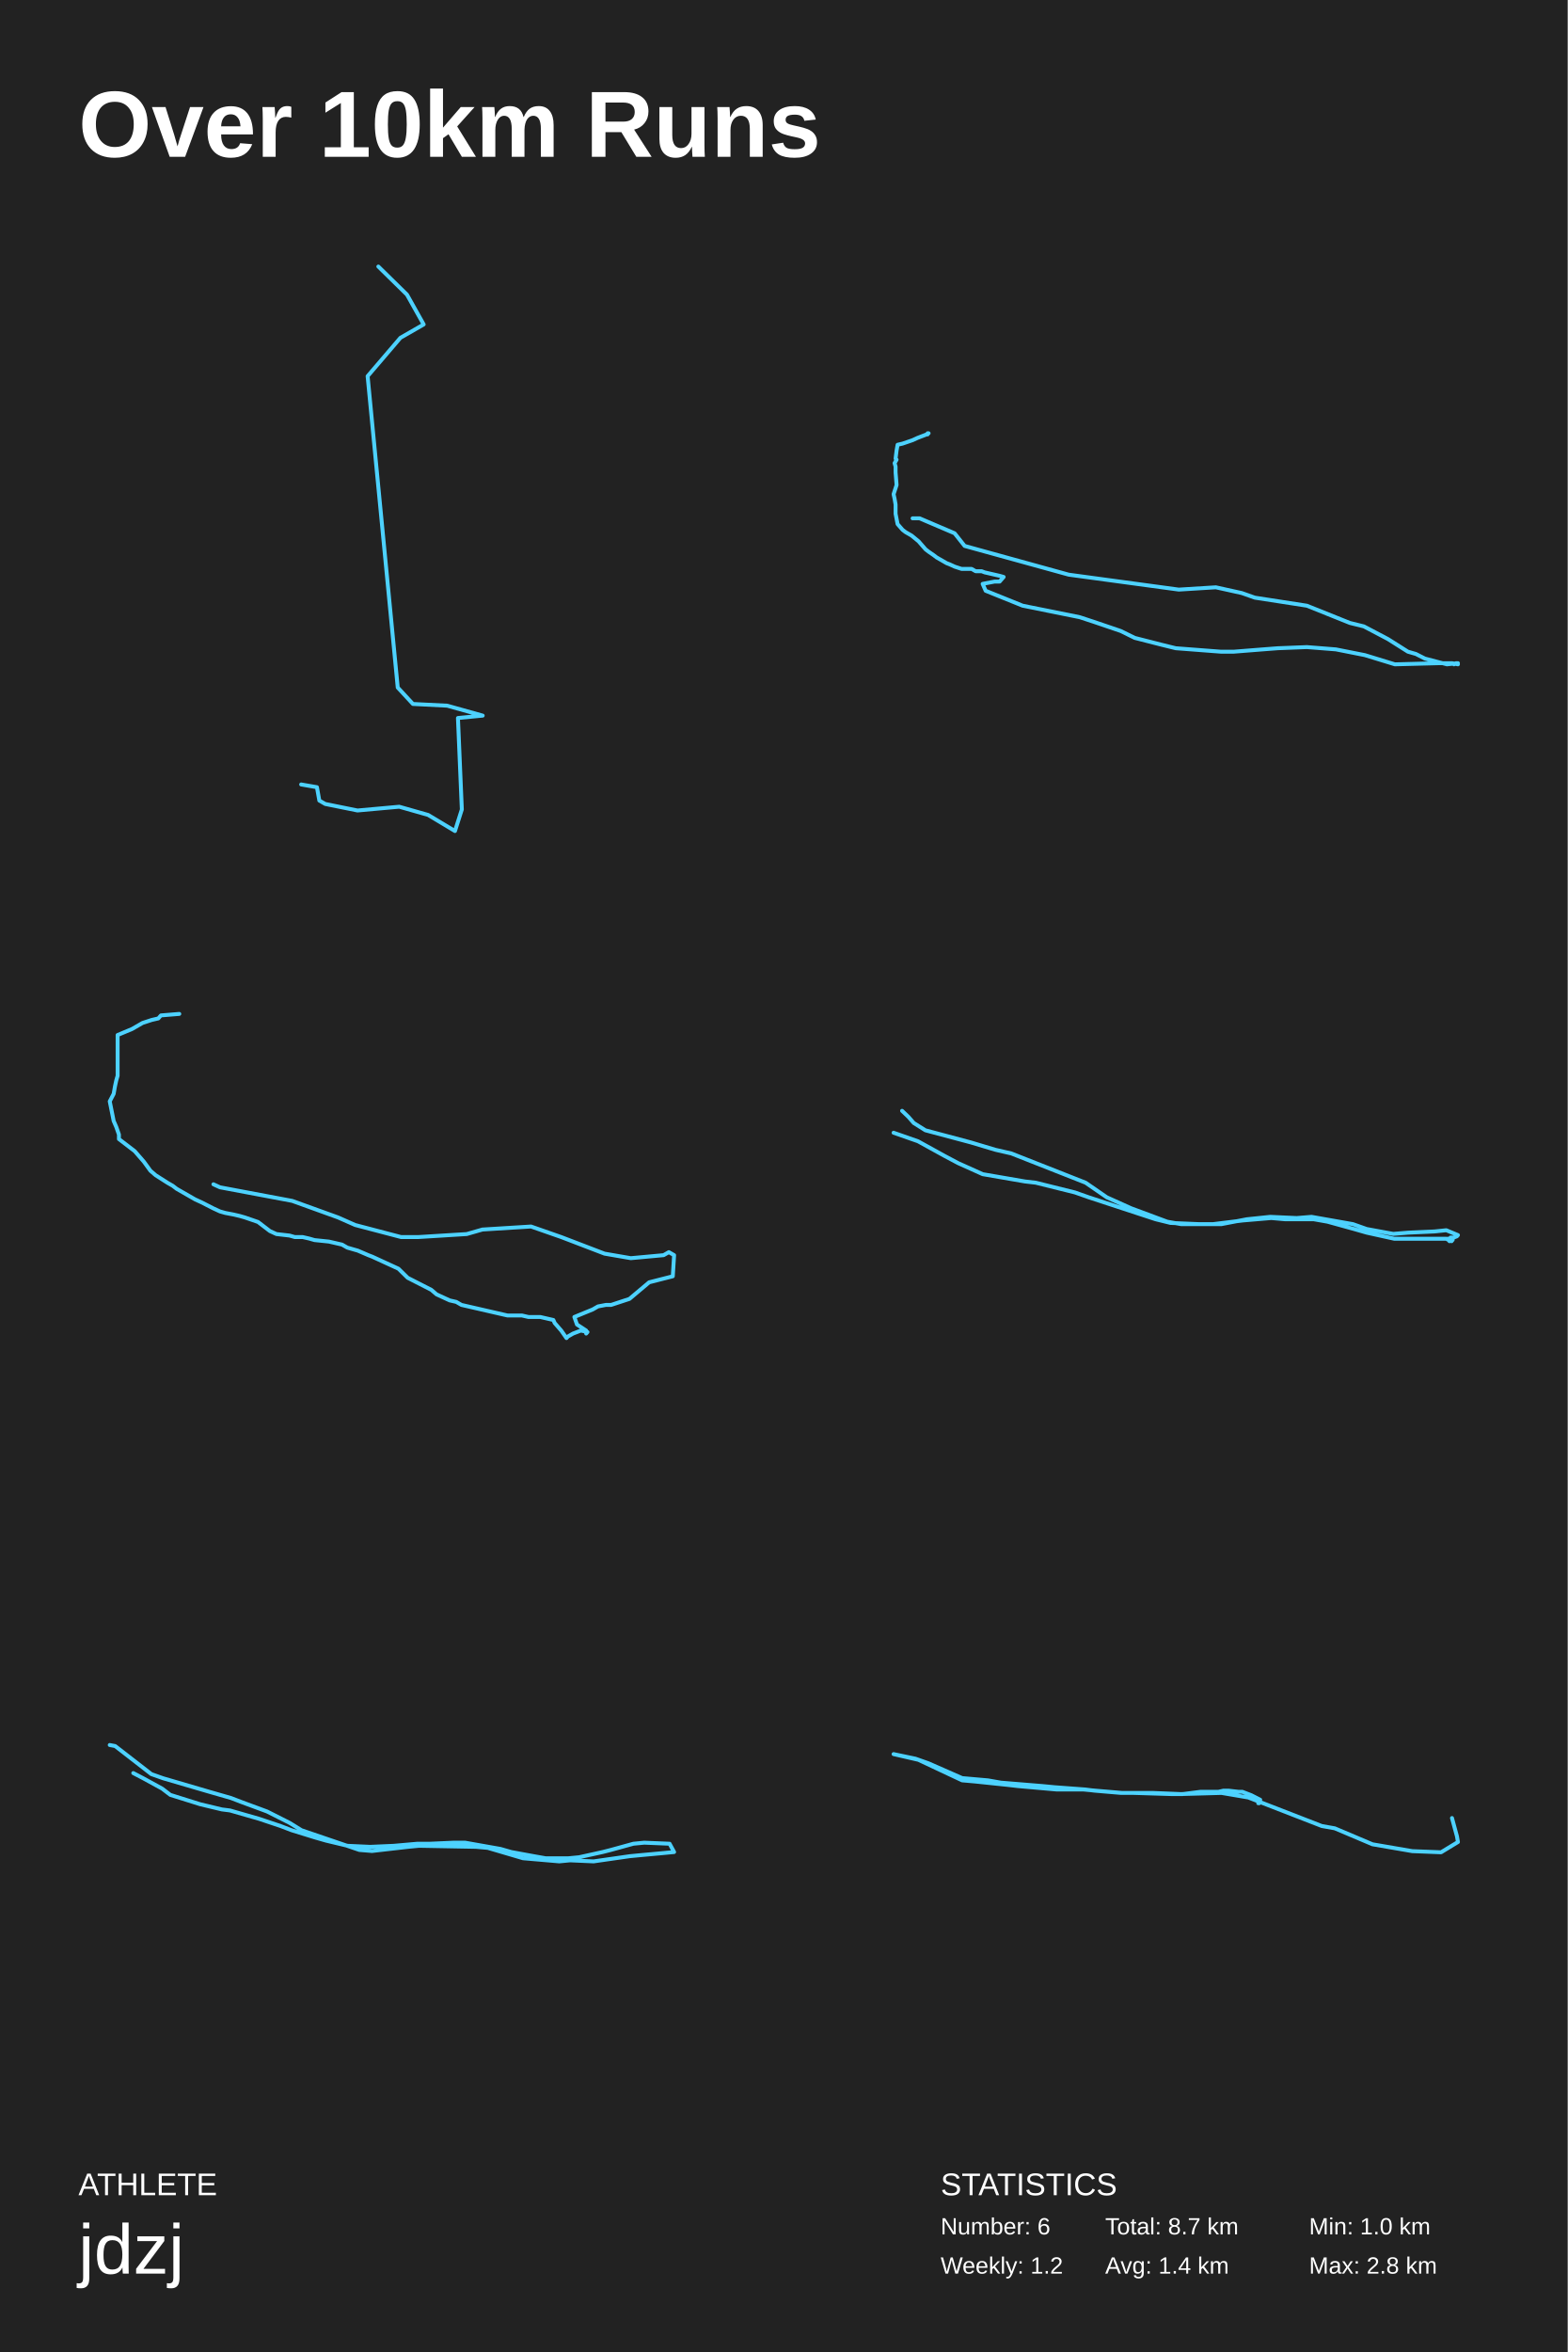
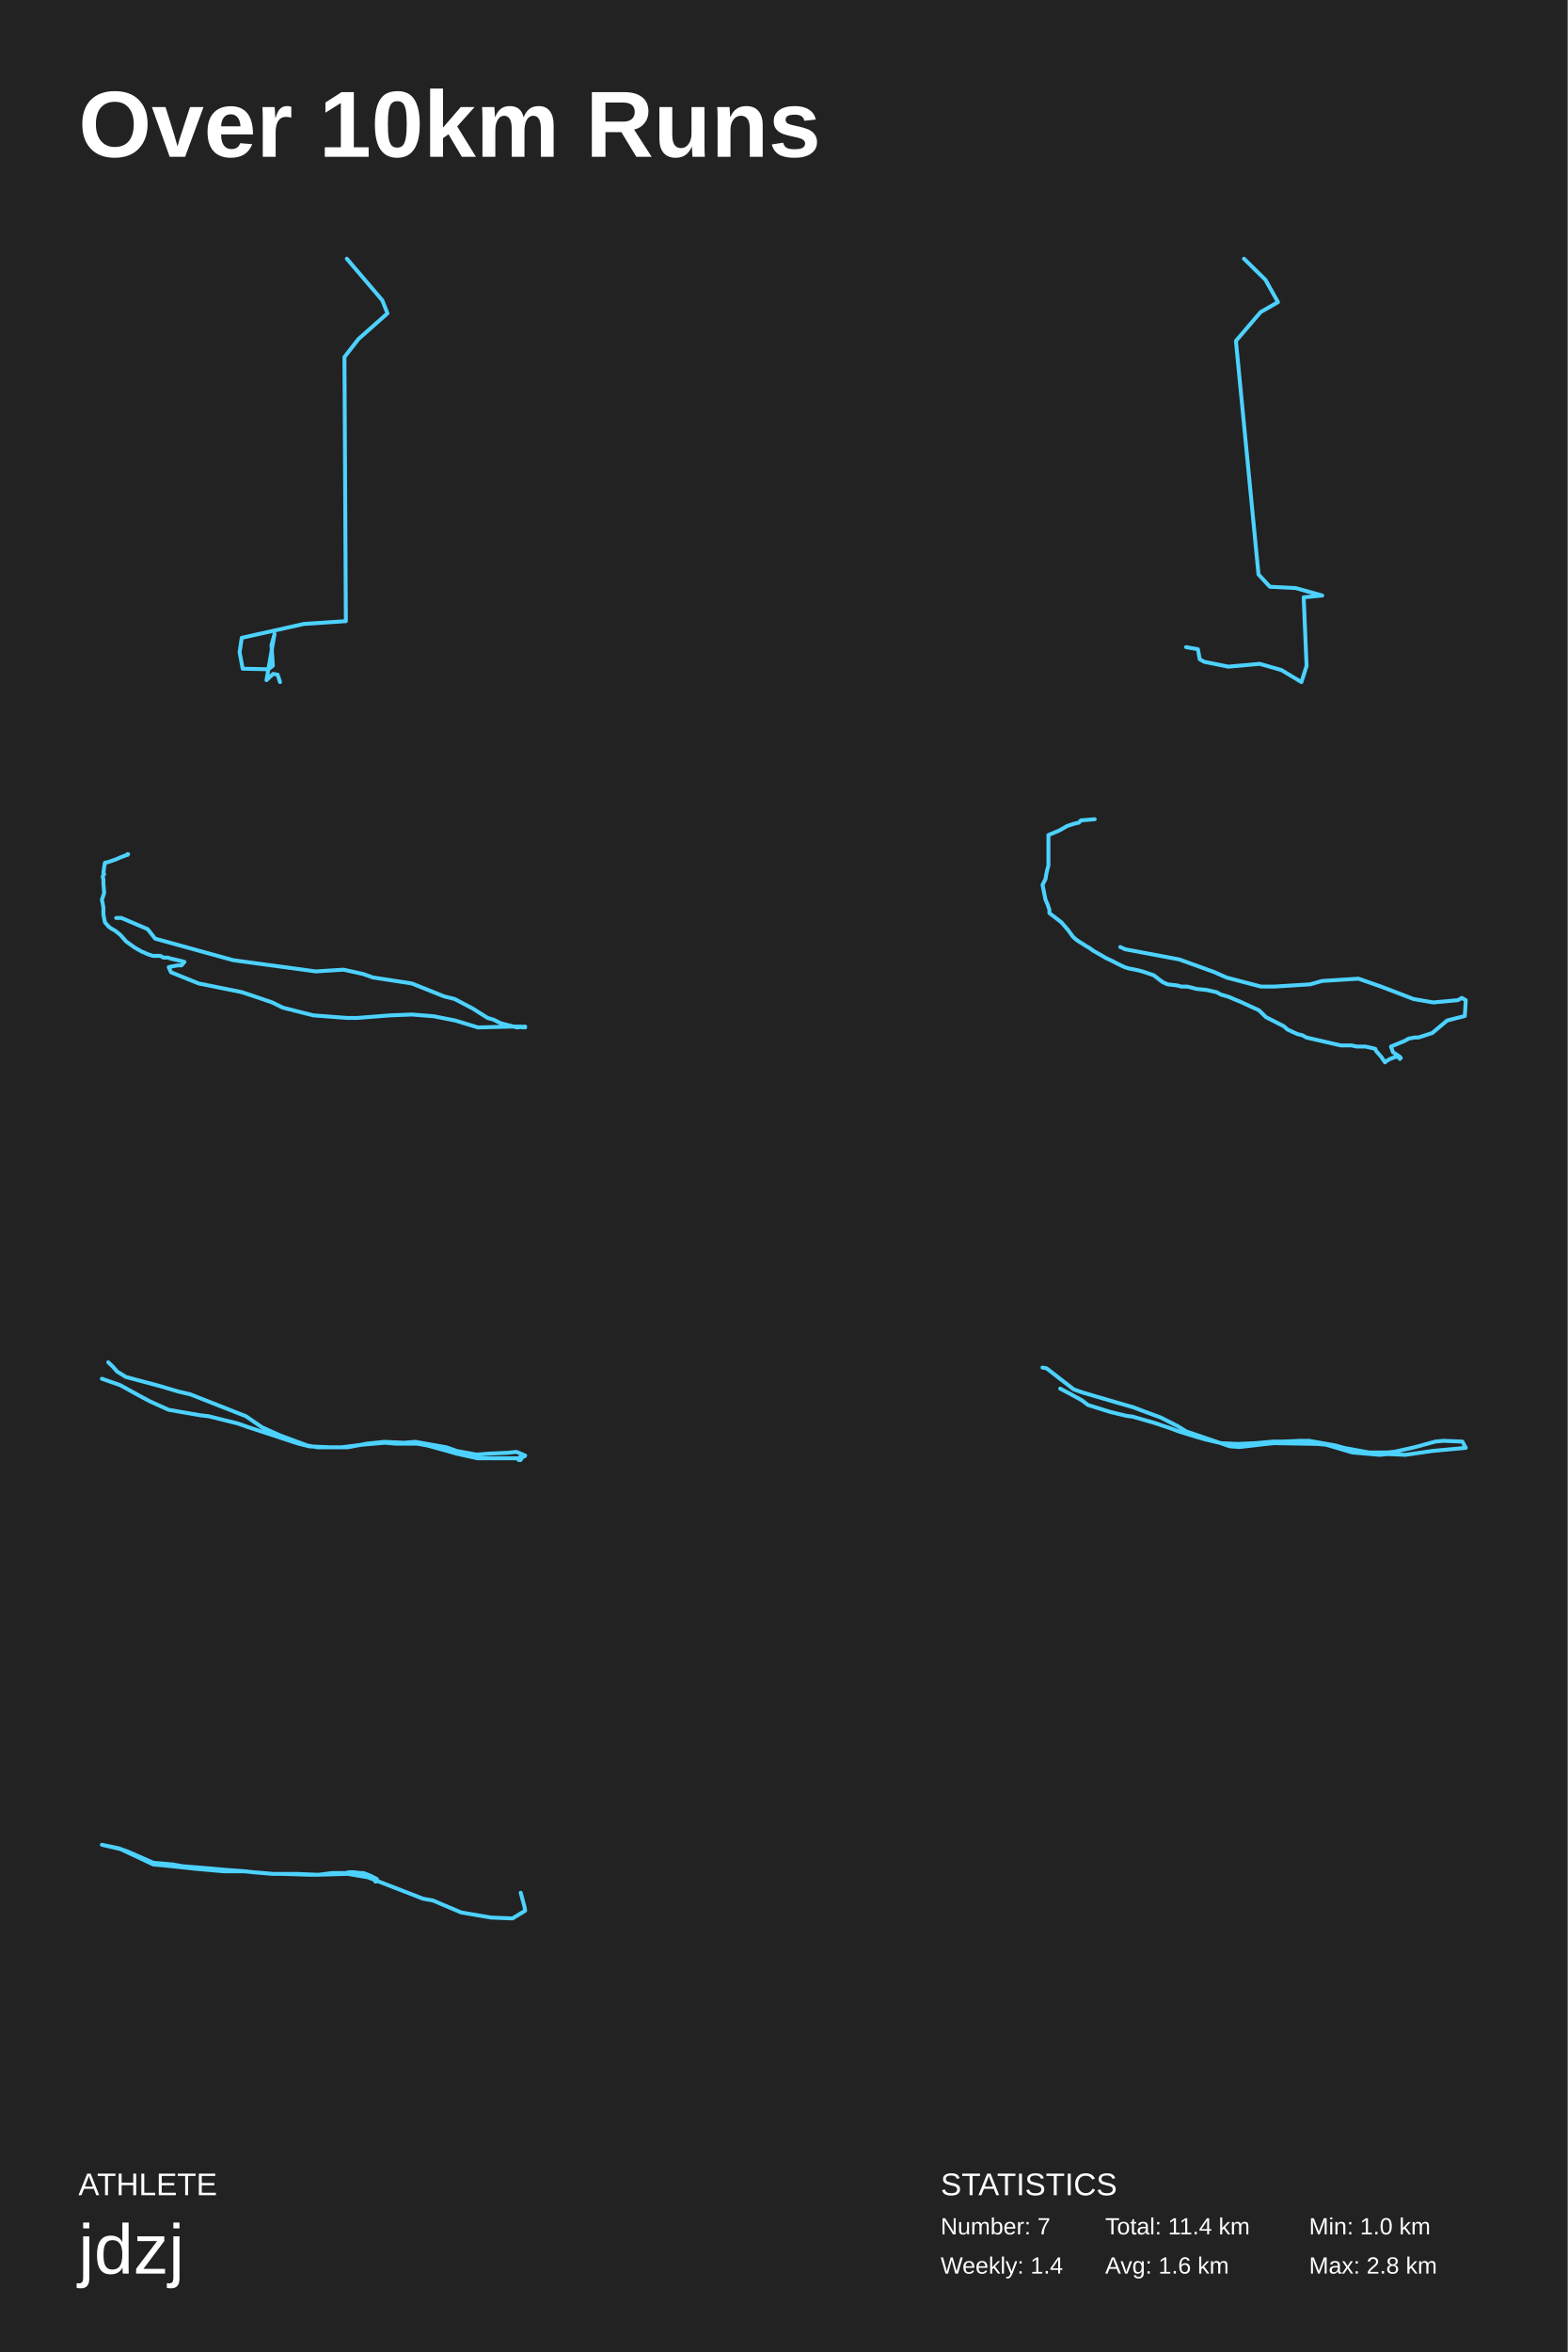
<svg xmlns="http://www.w3.org/2000/svg" baseProfile="full" height="300mm" version="1.1" viewBox="0,0,200,300" width="200mm">
  <defs />
  <rect fill="#222222" height="300" width="200" x="0" y="0" />
  <text fill="#FFFFFF" style="font-size:12px; font-family:Arial; font-weight:bold;" x="10" y="20">Over 10km Runs</text>
  <text fill="#FFFFFF" style="font-size:4px; font-family:Arial" x="10" y="280">ATHLETE</text>
  <text fill="#FFFFFF" style="font-size:9px; font-family:Arial" x="10" y="290">jdzj</text>
  <text fill="#FFFFFF" style="font-size:4px; font-family:Arial" x="120" y="280">STATISTICS</text>
-   <text fill="#FFFFFF" style="font-size:3px; font-family:Arial" x="120" y="285">Number: 6</text>
-   <text fill="#FFFFFF" style="font-size:3px; font-family:Arial" x="120" y="290">Weekly: 1.2</text>
-   <text fill="#FFFFFF" style="font-size:3px; font-family:Arial" x="141" y="285">Total: 8.7 km</text>
-   <text fill="#FFFFFF" style="font-size:3px; font-family:Arial" x="141" y="290">Avg: 1.4 km</text>
+   <text fill="#FFFFFF" style="font-size:3px; font-family:Arial" x="120" y="285">Number: 7</text>
+   <text fill="#FFFFFF" style="font-size:3px; font-family:Arial" x="120" y="290">Weekly: 1.4</text>
+   <text fill="#FFFFFF" style="font-size:3px; font-family:Arial" x="141" y="285">Total: 11.4 km</text>
+   <text fill="#FFFFFF" style="font-size:3px; font-family:Arial" x="141" y="290">Avg: 1.6 km</text>
  <text fill="#FFFFFF" style="font-size:3px; font-family:Arial" x="167" y="285">Min: 1.0 km</text>
  <text fill="#FFFFFF" style="font-size:3px; font-family:Arial" x="167" y="290">Max: 2.8 km</text>
-   <polyline fill="none" points="38.419,100.059 40.435,100.408 40.739,102.112 41.5,102.549 45.607,103.379 50.932,102.898 54.621,103.947 58.044,106.0 58.919,103.248 58.424,91.583 61.581,91.278 57.055,90.011 52.681,89.792 50.742,87.695 46.9,47.981 51.084,43.088 54.051,41.384 51.921,37.583 48.269,34.0" stroke="#4dd2ff" stroke-linecap="round" stroke-linejoin="round" stroke-width="0.5" />
-   <polyline fill="none" points="116.426,66.114 117.319,66.114 121.787,68.021 123.064,69.634 136.34,73.299 150.383,75.205 155.106,74.912 158.426,75.645 160.085,76.232 166.723,77.258 172.213,79.458 174.0,79.898 177.064,81.51 179.617,83.123 180.638,83.417 181.787,84.003 184.596,84.736 186.0,84.59 185.872,84.59 185.872,84.59 185.489,84.736 185.745,84.59 185.872,84.59 186.0,84.736 185.234,84.59 183.574,84.59 177.957,84.736 174.128,83.563 170.426,82.83 166.723,82.537 163.021,82.683 161.106,82.83 157.404,83.123 155.745,83.123 150.0,82.683 148.213,82.244 144.766,81.364 142.979,80.484 139.532,79.311 137.745,78.724 130.468,77.258 125.745,75.352 125.362,74.472 126.894,74.179 127.532,74.179 128.043,73.592 127.532,73.446 126.255,73.153 125.617,73.006 125.234,72.859 124.468,72.859 123.957,72.566 123.319,72.566 122.681,72.566 121.787,72.273 121.149,71.98 120.766,71.833 119.489,71.1 119.106,70.807 118.468,70.367 118.085,70.073 117.702,69.634 117.191,69.047 116.298,68.314 115.532,67.874 115.149,67.581 114.511,66.848 114.255,65.528 114.255,64.355 114.128,63.622 114.0,63.035 114.383,61.862 114.255,60.249 114.255,59.516 114.128,59.076 114.383,58.636 114.255,58.49 114.383,57.463 114.511,56.73 115.149,56.583 116.426,56.144 117.064,55.85 117.447,55.704 118.213,55.41 118.34,55.41 118.34,55.264 118.468,55.264" stroke="#4dd2ff" stroke-linecap="round" stroke-linejoin="round" stroke-width="0.5" />
-   <polyline fill="none" points="27.228,151.058 28.065,151.443 37.274,153.173 43.135,155.289 45.312,156.251 51.172,157.789 53.349,157.789 59.544,157.405 61.553,156.828 67.749,156.443 71.6,157.789 73.609,158.558 77.126,159.905 80.474,160.482 84.66,160.097 85.33,159.712 86.0,160.097 85.833,162.79 82.819,163.559 80.307,165.674 79.135,166.059 77.963,166.444 77.293,166.444 76.288,166.636 75.619,167.021 73.274,167.982 73.609,168.944 74.781,169.713 74.781,169.905 74.781,170.098 74.949,169.905 74.112,169.713 73.107,170.098 72.772,170.29 72.437,170.482 72.27,170.675 72.27,170.675 71.6,169.713 71.265,169.328 70.763,168.751 70.595,168.367 68.921,167.982 68.251,167.982 67.414,167.982 66.577,167.79 65.572,167.79 64.735,167.79 63.06,167.405 62.223,167.213 61.386,167.021 60.549,166.828 58.874,166.444 58.205,166.059 57.367,165.867 56.53,165.482 55.693,165.097 55.023,164.52 53.516,163.751 52.009,162.982 50.837,161.828 50,161.443 49.163,161.059 48.326,160.674 47.488,160.289 46.986,160.097 45.647,159.52 44.977,159.328 44.307,159.135 43.637,158.751 42.8,158.558 41.963,158.366 40.121,158.174 39.451,157.981 38.614,157.789 37.609,157.789 36.94,157.597 35.265,157.405 34.428,157.02 32.921,155.866 31.247,155.289 30.577,155.097 29.74,154.904 28.735,154.712 28.065,154.52 27.228,154.135 25.721,153.366 24.884,152.981 24.214,152.596 22.54,151.635 22.037,151.25 21.367,150.866 19.86,149.904 19.191,149.327 18.353,148.173 17.181,146.827 15.172,145.288 15.172,144.711 14.837,143.75 14.502,142.98 14.0,140.48 14.502,139.518 14.67,138.557 14.837,137.788 15.005,137.211 15.005,136.249 15.005,133.749 15.005,132.018 16.847,131.249 18.186,130.479 19.358,130.095 20.195,129.902 20.53,129.518 22.874,129.325" stroke="#4dd2ff" stroke-linecap="round" stroke-linejoin="round" stroke-width="0.5" />
-   <polyline fill="none" points="115.083,141.684 115.895,142.461 116.571,143.238 118.06,144.171 123.88,145.725 126.992,146.658 129.023,147.124 138.496,150.855 141.203,152.72 144.316,154.119 148.917,155.829 150.677,156.14 153.925,156.14 155.82,156.14 159.068,155.518 162.045,155.208 165.429,155.363 167.323,155.208 172.602,156.14 174.361,156.762 177.744,157.384 179.639,157.228 183.023,157.073 184.511,156.917 186.0,157.539 185.865,157.695 185.459,157.85 185.323,158.006 185.323,158.161 185.188,158.006 184.917,158.316 184.917,158.006 185.053,158.161 185.188,158.316 185.053,158.161 185.323,157.85 185.188,157.85 185.053,157.85 185.053,158.006 185.053,157.85 185.053,157.85 185.053,157.85 185.053,158.006 184.917,158.006 184.917,158.006 184.782,158.006 184.647,158.006 184.917,158.006 184.917,158.006 184.917,158.006 184.782,158.006 184.782,158.161 184.511,158.006 181.398,158.006 177.88,158.006 174.361,157.228 172.737,156.762 169.353,155.829 167.594,155.518 163.94,155.518 162.18,155.363 158.526,155.674 154.737,156.14 152.977,156.14 149.323,155.985 147.429,155.518 138.902,152.72 137.143,152.099 132.135,150.855 130.782,150.7 125.368,149.767 122.256,148.368 120.496,147.435 117.113,145.57 114.0,144.482" stroke="#4dd2ff" stroke-linecap="round" stroke-linejoin="round" stroke-width="0.5" />
-   <polyline fill="none" points="14.0,222.578 14.692,222.711 19.308,226.289 20.808,226.819 26.692,228.542 29.462,229.337 30.846,229.867 34.077,231.06 36.962,232.518 38.462,233.446 45.846,235.964 47.462,236.096 52.077,235.566 53.462,235.434 60.731,235.566 62.231,235.699 66.731,237.024 71.346,237.422 72.731,237.289 75.731,237.422 80.346,236.759 81.731,236.626 84.615,236.361 86.0,236.229 85.423,235.169 82.192,235.036 80.808,235.169 77.923,235.964 76.885,236.229 73.885,236.892 72.5,237.024 69.615,237.024 68.115,236.759 65.231,236.229 63.846,235.831 59.346,235.036 57.846,235.036 54.846,235.169 53.231,235.169 50.231,235.434 47.231,235.566 44.346,235.434 41.577,234.771 40.192,234.373 37.192,233.446 35.808,232.916 33.038,231.988 29.346,230.928 28.308,230.795 25.538,230.133 21.731,228.94 20.692,228.145 18.269,226.819 17.0,226.157" stroke="#4dd2ff" stroke-linecap="round" stroke-linejoin="round" stroke-width="0.5" />
-   <polyline fill="none" points="185.239,231.893 185.873,234.222 186.0,234.95 183.845,236.261 180.169,236.115 175.099,235.242 170.282,233.203 168.634,232.912 159.254,229.272 155.831,228.69 150.634,228.835 147.085,228.69 144.549,228.69 143.028,228.69 139.606,228.398 138.465,228.253 134.535,227.962 133.014,227.816 127.69,227.379 126.042,227.088 122.746,226.797 118.437,224.904 116.789,224.322 114.0,223.739 117.169,224.467 119.958,225.778 122.746,227.088 124.394,227.234 128.577,227.67 129.845,227.816 133.141,228.107 134.789,228.253 138.211,228.253 139.732,228.398 143.155,228.69 144.676,228.69 149.366,228.835 150.887,228.835 153.169,228.544 153.93,228.544 154.437,228.544 154.944,228.544 155.451,228.544 156.085,228.398 156.718,228.398 157.986,228.544 158.493,228.544 159.634,228.981 160.775,229.563 160.648,229.854 160.648,230 160.521,230" stroke="#4dd2ff" stroke-linecap="round" stroke-linejoin="round" stroke-width="0.5" />
+   <polyline fill="none" points="35.724,87.0 35.42,86.059 34.844,85.955 33.995,86.756 35.026,80.869 34.632,82.297 34.814,84.91 34.238,85.363 30.962,85.293 30.568,83.203 30.841,81.357 38.787,79.58 44.125,79.231 43.943,45.543 45.732,43.243 49.432,39.968 48.765,38.296 44.246,33.0" stroke="#4dd2ff" stroke-linecap="round" stroke-linejoin="round" stroke-width="0.5" />
+   <polyline fill="none" points="151.314,82.544 152.826,82.806 153.054,84.084 153.625,84.412 156.705,85.034 160.699,84.674 163.466,85.46 166.033,87.0 166.689,84.936 166.318,76.188 168.686,75.958 165.291,75.008 162.011,74.844 160.556,73.271 157.675,43.486 160.813,39.816 163.038,38.538 161.441,35.687 158.702,33.0" stroke="#4dd2ff" stroke-linecap="round" stroke-linejoin="round" stroke-width="0.5" />
+   <polyline fill="none" points="14.819,117.086 15.489,117.086 18.84,118.515 19.798,119.725 29.755,122.474 40.287,123.904 43.83,123.684 46.319,124.234 47.564,124.674 52.543,125.444 56.66,127.093 58.0,127.423 60.298,128.633 62.213,129.842 62.979,130.062 63.84,130.502 65.947,131.052 67.0,130.942 66.904,130.942 66.904,130.942 66.617,131.052 66.809,130.942 66.904,130.942 67.0,131.052 66.426,130.942 65.181,130.942 60.968,131.052 58.096,130.172 55.319,129.623 52.543,129.403 49.766,129.513 48.33,129.623 45.553,129.842 44.309,129.842 40.0,129.513 38.66,129.183 36.074,128.523 34.734,127.863 32.149,126.983 30.809,126.543 25.351,125.444 21.809,124.014 21.521,123.354 22.67,123.134 23.149,123.134 23.532,122.694 23.149,122.584 22.191,122.364 21.713,122.254 21.426,122.145 20.851,122.145 20.468,121.925 19.989,121.925 19.511,121.925 18.84,121.705 18.362,121.485 18.074,121.375 17.117,120.825 16.83,120.605 16.351,120.275 16.064,120.055 15.777,119.725 15.394,119.285 14.723,118.735 14.149,118.405 13.862,118.186 13.383,117.636 13.191,116.646 13.191,115.766 13.096,115.216 13.0,114.776 13.287,113.897 13.191,112.687 13.191,112.137 13.096,111.807 13.287,111.477 13.191,111.367 13.287,110.597 13.383,110.048 13.862,109.938 14.819,109.608 15.298,109.388 15.585,109.278 16.16,109.058 16.255,109.058 16.255,108.948 16.351,108.948" stroke="#4dd2ff" stroke-linecap="round" stroke-linejoin="round" stroke-width="0.5" />
+   <polyline fill="none" points="142.921,120.793 143.549,121.082 150.456,122.38 154.851,123.967 156.484,124.688 160.879,125.842 162.512,125.842 167.158,125.553 168.665,125.121 173.312,124.832 176.2,125.842 177.707,126.419 180.344,127.429 182.856,127.861 185.995,127.573 186.498,127.284 187.0,127.573 186.874,129.592 184.614,130.169 182.73,131.756 181.851,132.044 180.972,132.333 180.47,132.333 179.716,132.477 179.214,132.765 177.456,133.487 177.707,134.208 178.586,134.785 178.586,134.929 178.586,135.073 178.712,134.929 178.084,134.785 177.33,135.073 177.079,135.218 176.828,135.362 176.702,135.506 176.702,135.506 176.2,134.785 175.949,134.496 175.572,134.064 175.447,133.775 174.191,133.487 173.688,133.487 173.06,133.487 172.433,133.342 171.679,133.342 171.051,133.342 169.795,133.054 169.167,132.91 168.54,132.765 167.912,132.621 166.656,132.333 166.153,132.044 165.526,131.9 164.898,131.612 164.27,131.323 163.767,130.89 162.637,130.313 161.507,129.736 160.628,128.871 160.0,128.582 159.372,128.294 158.744,128.005 158.116,127.717 157.74,127.573 156.735,127.14 156.233,126.996 155.73,126.852 155.228,126.563 154.6,126.419 153.972,126.275 152.591,126.13 152.088,125.986 151.46,125.842 150.707,125.842 150.205,125.698 148.949,125.553 148.321,125.265 147.191,124.399 145.935,123.967 145.433,123.822 144.805,123.678 144.051,123.534 143.549,123.39 142.921,123.101 141.791,122.524 141.163,122.236 140.66,121.947 139.405,121.226 139.028,120.938 138.526,120.649 137.395,119.928 136.893,119.495 136.265,118.63 135.386,117.62 133.879,116.466 133.879,116.033 133.628,115.312 133.377,114.735 133.0,112.86 133.377,112.139 133.502,111.418 133.628,110.841 133.753,110.408 133.753,109.687 133.753,107.812 133.753,106.513 135.135,105.936 136.14,105.359 137.019,105.071 137.647,104.927 137.898,104.638 139.656,104.494" stroke="#4dd2ff" stroke-linecap="round" stroke-linejoin="round" stroke-width="0.5" />
+   <polyline fill="none" points="13.812,173.763 14.421,174.346 14.929,174.929 16.045,175.628 20.41,176.794 22.744,177.493 24.267,177.843 31.372,180.641 33.402,182.04 35.737,183.09 39.188,184.372 40.508,184.605 42.944,184.605 44.365,184.605 46.801,184.139 49.034,183.906 51.571,184.022 52.992,183.906 56.951,184.605 58.271,185.071 60.808,185.538 62.229,185.421 64.767,185.305 65.883,185.188 67.0,185.654 66.898,185.771 66.594,185.888 66.492,186.004 66.492,186.121 66.391,186.004 66.188,186.237 66.188,186.004 66.289,186.121 66.391,186.237 66.289,186.121 66.492,185.888 66.391,185.888 66.289,185.888 66.289,186.004 66.289,185.888 66.289,185.888 66.289,185.888 66.289,186.004 66.188,186.004 66.188,186.004 66.086,186.004 65.985,186.004 66.188,186.004 66.188,186.004 66.188,186.004 66.086,186.004 66.086,186.121 65.883,186.004 63.549,186.004 60.91,186.004 58.271,185.421 57.053,185.071 54.515,184.372 53.195,184.139 50.455,184.139 49.135,184.022 46.395,184.255 43.553,184.605 42.233,184.605 39.492,184.489 38.071,184.139 31.677,182.04 30.357,181.574 26.602,180.641 25.586,180.525 21.526,179.825 19.192,178.776 17.872,178.076 15.335,176.677 13.0,175.861" stroke="#4dd2ff" stroke-linecap="round" stroke-linejoin="round" stroke-width="0.5" />
+   <polyline fill="none" points="133.0,174.434 133.519,174.533 136.981,177.217 138.106,177.614 142.519,178.907 144.596,179.503 145.635,179.901 148.058,180.795 150.221,181.889 151.346,182.584 156.885,184.473 158.096,184.572 161.558,184.175 162.596,184.075 168.048,184.175 169.173,184.274 172.548,185.268 176.01,185.566 177.048,185.467 179.298,185.566 182.76,185.069 183.798,184.97 185.962,184.771 187.0,184.672 186.567,183.876 184.144,183.777 183.106,183.876 180.942,184.473 180.163,184.672 177.913,185.169 176.875,185.268 174.712,185.268 173.587,185.069 171.423,184.672 170.385,184.373 167.01,183.777 165.885,183.777 163.635,183.876 162.423,183.876 160.173,184.075 157.923,184.175 155.76,184.075 153.683,183.578 152.644,183.28 150.394,182.584 149.356,182.187 147.279,181.491 144.51,180.696 143.731,180.596 141.654,180.099 138.798,179.205 138.019,178.608 136.202,177.614 135.25,177.117" stroke="#4dd2ff" stroke-linecap="round" stroke-linejoin="round" stroke-width="0.5" />
+   <polyline fill="none" points="66.43,241.42 66.905,243.167 67.0,243.713 65.384,244.696 62.627,244.586 58.824,243.931 55.211,242.402 53.975,242.184 46.94,239.454 44.373,239.017 40.475,239.126 37.813,239.017 35.912,239.017 34.771,239.017 32.204,238.799 31.349,238.69 28.401,238.471 27.261,238.362 23.268,238.034 22.032,237.816 19.56,237.598 16.327,236.178 15.092,235.741 13.0,235.304 15.377,235.85 17.468,236.833 19.56,237.816 20.796,237.925 23.933,238.253 24.884,238.362 27.356,238.58 28.592,238.69 31.158,238.69 32.299,238.799 34.866,239.017 36.007,239.017 39.525,239.126 40.665,239.126 42.377,238.908 42.947,238.908 43.327,238.908 43.708,238.908 44.088,238.908 44.563,238.799 45.039,238.799 45.989,238.908 46.37,238.908 47.225,239.236 48.081,239.672 47.986,239.891 47.986,240 47.891,240" stroke="#4dd2ff" stroke-linecap="round" stroke-linejoin="round" stroke-width="0.5" />
</svg>
